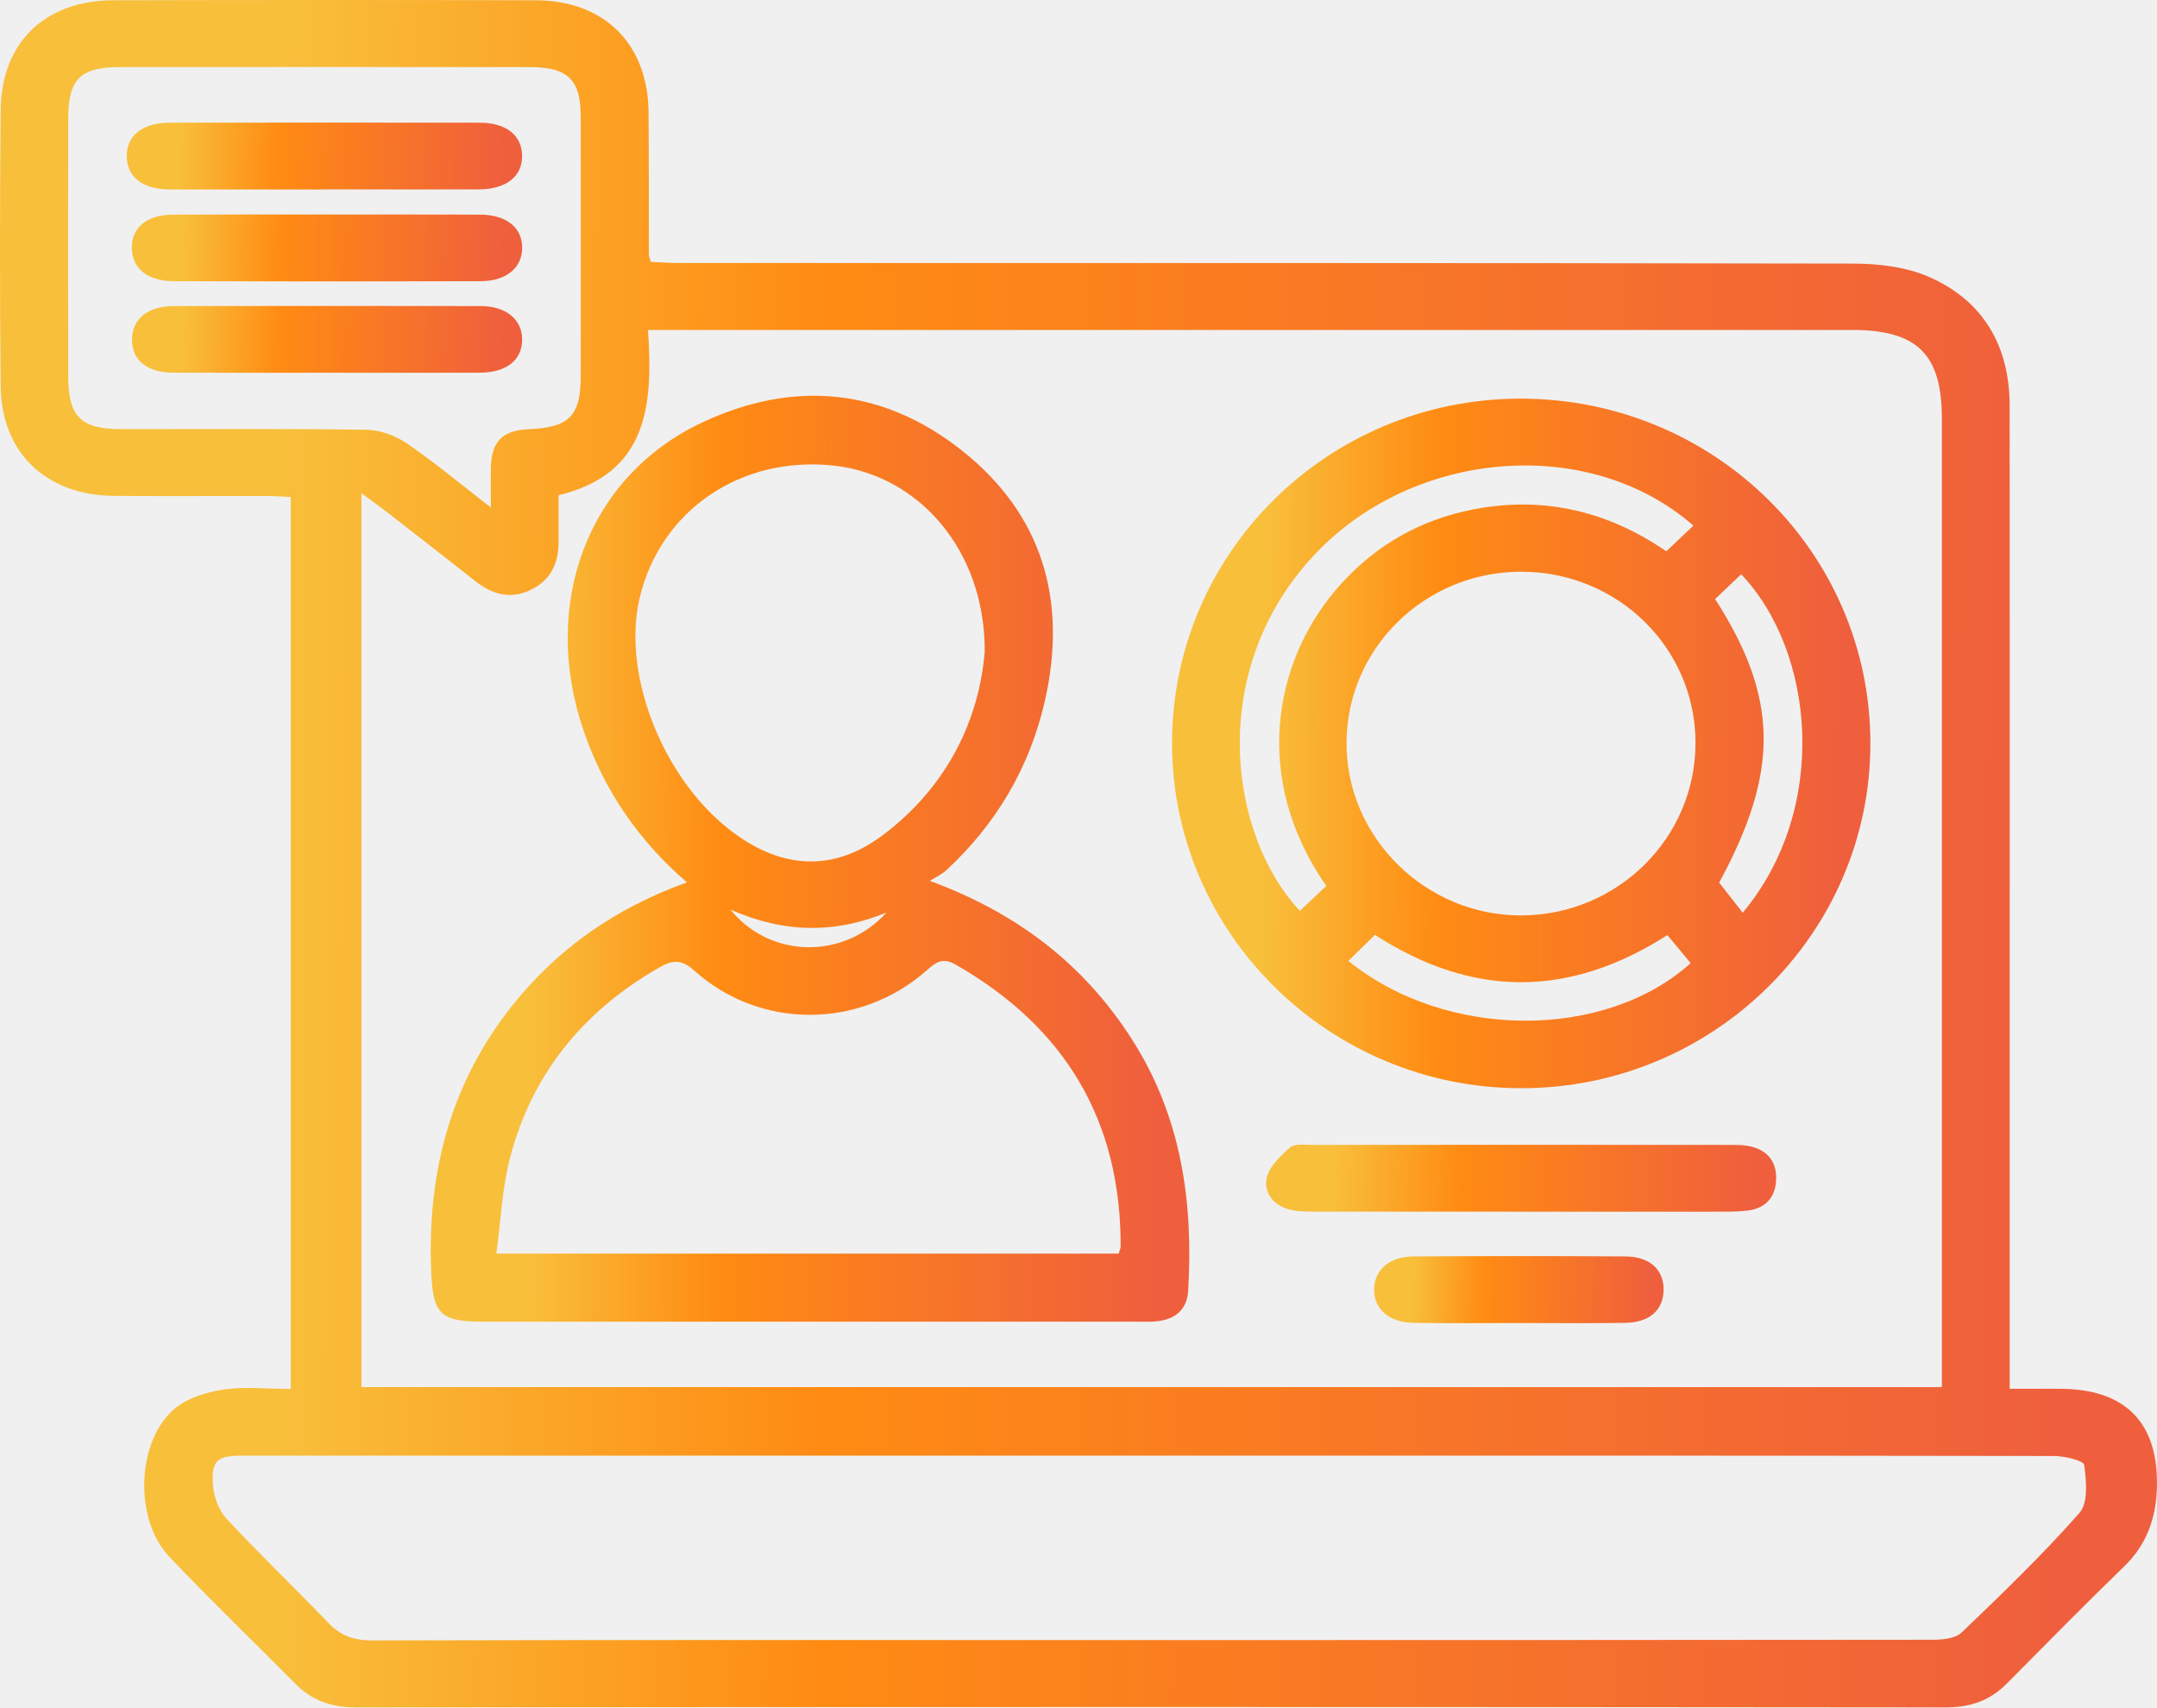
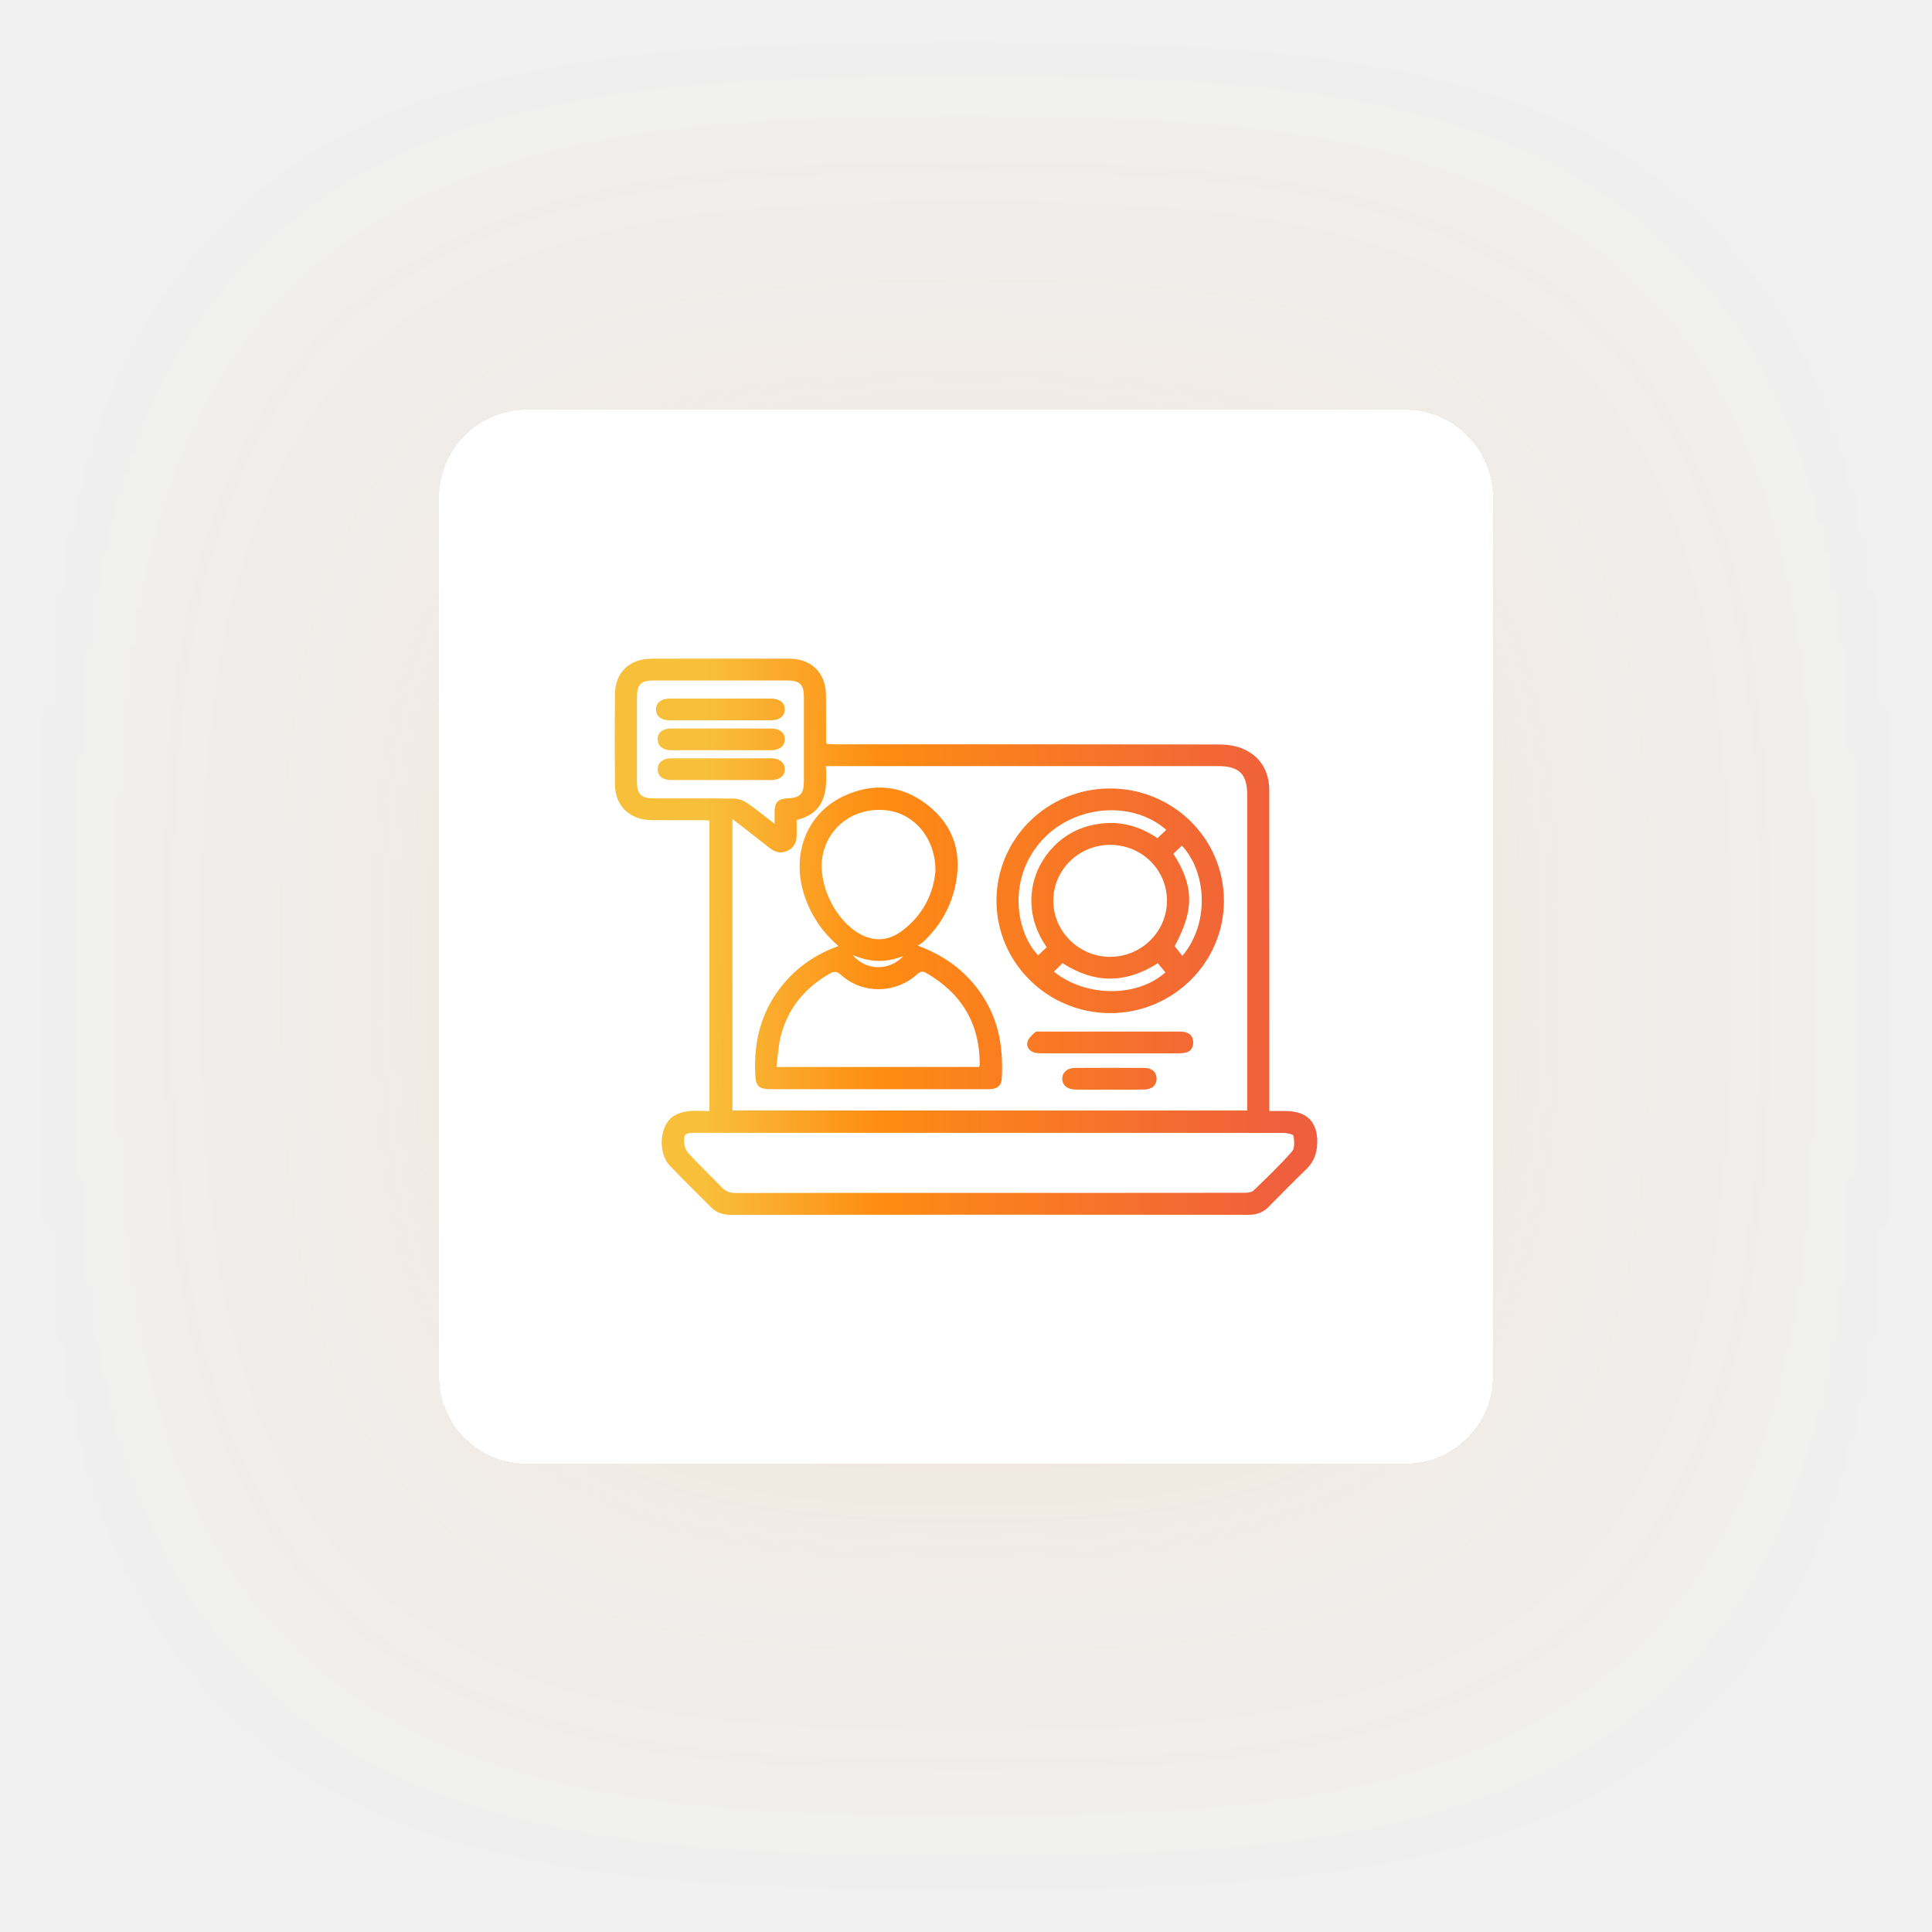
- <svg xmlns="http://www.w3.org/2000/svg" width="48" height="38" viewBox="0 0 48 38" fill="none">
-   <g clip-path="url(#clip0_5624_6928)">
-     <path d="M44.723 30.911C45.134 30.911 45.484 30.911 45.833 30.911C47.3 30.911 48.044 31.669 47.997 33.126C47.976 33.791 47.772 34.379 47.27 34.864C46.386 35.721 45.524 36.599 44.656 37.474C44.284 37.848 43.854 38.002 43.309 38.002C31.511 37.99 19.714 37.99 7.916 38.002C7.371 38.002 6.942 37.85 6.57 37.474C5.634 36.528 4.673 35.605 3.759 34.64C3.002 33.841 3.028 32.16 3.83 31.403C4.104 31.143 4.548 30.996 4.937 30.934C5.424 30.855 5.935 30.915 6.47 30.915V11.062C6.304 11.054 6.128 11.04 5.952 11.04C4.813 11.037 3.673 11.046 2.533 11.037C1.026 11.024 0.029 10.073 0.015 8.595C-0.006 6.545 -0.004 4.496 0.015 2.447C0.027 0.95 1.002 0.01 2.52 0.006C5.654 -0.002 8.787 -0.002 11.921 0.006C13.45 0.01 14.42 0.98 14.432 2.499C14.441 3.556 14.437 4.614 14.44 5.671C14.44 5.703 14.456 5.735 14.481 5.828C14.669 5.836 14.879 5.854 15.087 5.854C23.802 5.855 32.516 5.85 41.229 5.867C41.801 5.867 42.422 5.94 42.935 6.167C44.15 6.704 44.719 7.718 44.721 9.026C44.725 13.489 44.722 17.95 44.722 22.413C44.722 25.041 44.722 27.669 44.722 30.296V30.91L44.723 30.911ZM8.043 10.976V30.874H43.213V30.297C43.213 23.306 43.213 16.314 43.213 9.322C43.213 7.886 42.668 7.344 41.215 7.344C32.5 7.344 23.784 7.344 15.07 7.344C14.875 7.344 14.679 7.344 14.42 7.344C14.535 9.019 14.418 10.54 12.43 11.023C12.43 11.393 12.43 11.723 12.43 12.053C12.433 12.539 12.253 12.926 11.789 13.139C11.342 13.346 10.944 13.224 10.576 12.934C9.922 12.417 9.264 11.906 8.607 11.395C8.444 11.268 8.275 11.149 8.041 10.976H8.043ZM25.654 32.399C18.902 32.399 12.149 32.399 5.397 32.399C4.835 32.399 4.7 32.502 4.738 33.051C4.757 33.309 4.866 33.612 5.039 33.8C5.774 34.593 6.558 35.34 7.305 36.12C7.579 36.406 7.872 36.513 8.274 36.512C13.467 36.499 18.662 36.504 23.855 36.504C30.239 36.504 36.623 36.505 43.007 36.497C43.225 36.497 43.513 36.471 43.651 36.337C44.553 35.473 45.454 34.606 46.276 33.672C46.475 33.445 46.427 32.958 46.38 32.606C46.366 32.509 45.944 32.408 45.709 32.407C39.025 32.396 32.339 32.399 25.654 32.399ZM10.923 11.296C10.923 10.927 10.919 10.67 10.923 10.413C10.935 9.824 11.181 9.577 11.774 9.552C12.669 9.515 12.923 9.256 12.924 8.365C12.926 6.45 12.927 4.535 12.924 2.619C12.924 1.769 12.644 1.493 11.778 1.493C8.748 1.491 5.717 1.491 2.688 1.493C1.785 1.493 1.519 1.754 1.518 2.643C1.515 4.559 1.515 6.474 1.518 8.389C1.519 9.269 1.804 9.551 2.688 9.551C4.512 9.554 6.338 9.538 8.162 9.566C8.468 9.571 8.812 9.703 9.068 9.878C9.679 10.297 10.248 10.774 10.923 11.296Z" fill="url(#paint0_linear_5624_6928)" />
-     <path d="M26.082 16.558C26.073 12.321 29.535 8.882 33.821 8.873C38.138 8.864 41.625 12.296 41.622 16.55C41.62 20.776 38.135 24.22 33.858 24.221C29.583 24.224 26.091 20.782 26.082 16.557V16.558ZM33.845 12.725C31.709 12.728 29.975 14.426 29.964 16.527C29.954 18.635 31.723 20.384 33.859 20.375C36.01 20.365 37.744 18.635 37.73 16.512C37.718 14.407 35.989 12.722 33.844 12.725H33.845ZM37.682 11.698C35.381 9.685 31.497 9.986 29.279 12.318C26.828 14.897 27.343 18.586 28.926 20.273C29.123 20.087 29.32 19.9 29.514 19.719C27.866 17.355 28.332 14.765 29.727 13.128C30.471 12.255 31.409 11.663 32.532 11.394C34.184 10.998 35.713 11.328 37.08 12.271C37.3 12.063 37.481 11.892 37.683 11.7L37.682 11.698ZM38.167 13.333C39.592 15.553 39.591 17.182 38.257 19.645C38.444 19.884 38.612 20.099 38.781 20.315C40.719 17.993 40.385 14.501 38.747 12.782C38.558 12.962 38.368 13.141 38.167 13.333ZM30.005 21.387C32.2 23.162 35.727 23.146 37.623 21.437C37.448 21.228 37.274 21.017 37.104 20.813C34.904 22.221 32.759 22.204 30.596 20.808C30.401 20.998 30.216 21.181 30.006 21.387H30.005Z" fill="url(#paint1_linear_5624_6928)" />
-     <path d="M20.693 19.607C22.665 20.332 24.128 21.48 25.184 23.125C26.288 24.847 26.559 26.748 26.44 28.733C26.416 29.135 26.167 29.359 25.765 29.406C25.616 29.424 25.465 29.417 25.314 29.417C20.456 29.417 15.597 29.417 10.74 29.417C9.783 29.417 9.633 29.235 9.595 28.29C9.509 26.119 10.013 24.131 11.387 22.397C12.4 21.118 13.693 20.212 15.287 19.64C14.198 18.7 13.445 17.587 12.993 16.281C12.013 13.449 13.079 10.596 15.63 9.401C17.651 8.454 19.632 8.631 21.387 10.013C23.216 11.453 23.758 13.389 23.249 15.611C22.912 17.08 22.172 18.341 21.053 19.374C20.968 19.452 20.858 19.502 20.694 19.607H20.693ZM24.893 27.903C24.914 27.831 24.938 27.786 24.938 27.741C24.945 24.95 23.71 22.869 21.265 21.469C20.976 21.304 20.827 21.416 20.622 21.598C19.137 22.91 16.918 22.924 15.448 21.602C15.155 21.34 14.962 21.369 14.671 21.534C12.98 22.501 11.839 23.899 11.351 25.765C11.171 26.45 11.146 27.174 11.046 27.903H24.893ZM21.913 14.505C21.926 12.259 20.451 10.572 18.559 10.364C16.489 10.136 14.699 11.355 14.235 13.306C13.815 15.073 14.822 17.503 16.436 18.616C17.509 19.357 18.599 19.372 19.641 18.591C21.104 17.494 21.793 15.986 21.913 14.505ZM19.728 20.31C18.584 20.783 17.449 20.774 16.252 20.244C17.148 21.346 18.785 21.357 19.728 20.31Z" fill="url(#paint2_linear_5624_6928)" />
-     <path d="M33.812 26.969C32.306 26.969 30.801 26.969 29.295 26.968C29.111 26.968 28.924 26.97 28.745 26.933C28.366 26.855 28.121 26.573 28.186 26.229C28.236 25.971 28.494 25.73 28.71 25.537C28.81 25.45 29.031 25.483 29.197 25.483C32.292 25.48 35.387 25.48 38.482 25.483C38.615 25.483 38.752 25.48 38.882 25.503C39.307 25.573 39.538 25.83 39.525 26.252C39.512 26.65 39.287 26.9 38.878 26.946C38.63 26.974 38.377 26.969 38.127 26.969C36.689 26.97 35.25 26.969 33.811 26.969H33.812Z" fill="url(#paint3_linear_5624_6928)" />
-     <path d="M33.769 29.447C33 29.447 32.232 29.456 31.463 29.444C30.915 29.436 30.579 29.142 30.578 28.708C30.577 28.272 30.915 27.967 31.458 27.965C33.028 27.955 34.599 27.954 36.171 27.965C36.721 27.968 37.033 28.269 37.02 28.726C37.008 29.161 36.708 29.432 36.176 29.443C35.374 29.457 34.572 29.447 33.77 29.447H33.769Z" fill="url(#paint4_linear_5624_6928)" />
-     <path d="M7.235 4.217C6.08 4.217 4.924 4.219 3.769 4.217C3.178 4.214 2.831 3.944 2.821 3.49C2.809 3.019 3.169 2.731 3.786 2.731C6.081 2.728 8.374 2.728 10.669 2.731C11.257 2.731 11.608 3.005 11.618 3.456C11.63 3.924 11.268 4.214 10.651 4.215C9.512 4.219 8.374 4.215 7.235 4.215V4.217Z" fill="url(#paint5_linear_5624_6928)" />
-     <path d="M7.316 4.776C8.436 4.776 9.557 4.772 10.677 4.777C11.267 4.78 11.615 5.058 11.62 5.506C11.625 5.955 11.271 6.258 10.694 6.259C8.42 6.265 6.146 6.265 3.871 6.259C3.282 6.258 2.94 5.976 2.934 5.522C2.927 5.063 3.263 4.781 3.854 4.777C5.008 4.771 6.162 4.775 7.316 4.775V4.776Z" fill="url(#paint6_linear_5624_6928)" />
-     <path d="M7.218 8.296C6.097 8.296 4.977 8.3 3.856 8.295C3.265 8.292 2.932 8.014 2.938 7.551C2.943 7.096 3.288 6.813 3.873 6.812C6.147 6.808 8.421 6.808 10.695 6.812C11.268 6.812 11.625 7.118 11.62 7.567C11.614 8.018 11.268 8.292 10.678 8.295C9.524 8.3 8.37 8.296 7.216 8.296H7.218Z" fill="url(#paint7_linear_5624_6928)" />
+ <svg xmlns="http://www.w3.org/2000/svg" width="132" height="132" viewBox="0 0 132 132" fill="none">
+   <g filter="url(#filter0_d_6574_15119)">
+     <rect x="30" y="28" width="72" height="72" rx="6" fill="white" shape-rendering="crispEdges" />
+     <path d="M86.723 75.909C87.134 75.909 87.484 75.909 87.833 75.909C89.3 75.909 90.044 76.667 89.997 78.124C89.976 78.789 89.772 79.377 89.27 79.862C88.386 80.719 87.524 81.597 86.656 82.472C86.284 82.846 85.854 83 85.309 83C73.511 82.988 61.714 82.988 49.916 83C49.371 83 48.942 82.848 48.57 82.472C47.634 81.526 46.673 80.603 45.759 79.638C45.002 78.84 45.028 77.159 45.83 76.401C46.104 76.141 46.548 75.994 46.937 75.932C47.424 75.853 47.935 75.913 48.469 75.913V56.06C48.304 56.053 48.128 56.038 47.952 56.038C46.813 56.035 45.673 56.044 44.533 56.035C43.026 56.022 42.029 55.071 42.015 53.593C41.995 51.544 41.996 49.494 42.015 47.445C42.027 45.948 43.002 45.008 44.52 45.004C47.654 44.996 50.787 44.996 53.921 45.004C55.45 45.008 56.42 45.978 56.432 47.497C56.441 48.554 56.437 49.612 56.44 50.669C56.44 50.701 56.456 50.733 56.481 50.826C56.669 50.834 56.879 50.852 57.087 50.852C65.802 50.853 74.516 50.848 83.229 50.865C83.802 50.865 84.422 50.938 84.935 51.165C86.15 51.703 86.719 52.716 86.721 54.025C86.725 58.487 86.722 62.948 86.722 67.411C86.722 70.039 86.722 72.667 86.722 75.293V75.908L86.723 75.909ZM50.043 55.974V75.872H85.213V75.295C85.213 68.304 85.213 61.312 85.213 54.32C85.213 52.884 84.668 52.342 83.215 52.342C74.5 52.342 65.784 52.342 57.07 52.342C56.875 52.342 56.679 52.342 56.42 52.342C56.535 54.017 56.418 55.538 54.43 56.021C54.43 56.392 54.43 56.721 54.43 57.051C54.433 57.537 54.253 57.924 53.789 58.137C53.342 58.344 52.944 58.222 52.576 57.932C51.922 57.416 51.264 56.904 50.607 56.393C50.444 56.266 50.275 56.147 50.041 55.974H50.043ZM67.654 77.397C60.902 77.397 54.149 77.397 47.398 77.397C46.835 77.397 46.7 77.5 46.738 78.049C46.757 78.307 46.865 78.61 47.039 78.798C47.774 79.591 48.558 80.338 49.305 81.118C49.579 81.404 49.872 81.511 50.274 81.51C55.467 81.497 60.662 81.502 65.855 81.502C72.239 81.502 78.623 81.503 85.007 81.495C85.225 81.495 85.513 81.469 85.651 81.335C86.553 80.471 87.454 79.604 88.276 78.67C88.475 78.443 88.427 77.956 88.38 77.604C88.366 77.507 87.945 77.406 87.709 77.405C81.025 77.394 74.339 77.397 67.654 77.397ZM52.923 56.294C52.923 55.925 52.919 55.668 52.923 55.411C52.935 54.822 53.181 54.575 53.775 54.55C54.669 54.513 54.923 54.254 54.924 53.364C54.926 51.448 54.927 49.533 54.924 47.617C54.924 46.767 54.644 46.492 53.779 46.492C50.748 46.489 47.717 46.489 44.688 46.492C43.785 46.492 43.519 46.752 43.518 47.641C43.515 49.557 43.515 51.472 43.518 53.387C43.519 54.267 43.804 54.549 44.688 54.549C46.512 54.552 48.338 54.536 50.162 54.564C50.468 54.569 50.812 54.701 51.068 54.876C51.679 55.295 52.248 55.772 52.923 56.294Z" fill="url(#paint0_linear_6574_15119)" />
+     <path d="M68.082 61.556C68.073 57.319 71.534 53.88 75.821 53.871C80.138 53.862 83.625 57.294 83.622 61.548C83.62 65.774 80.135 69.218 75.858 69.219C71.583 69.222 68.091 65.781 68.082 61.555V61.556ZM75.845 57.723C73.709 57.726 71.975 59.424 71.964 61.525C71.954 63.633 73.723 65.382 75.859 65.373C78.01 65.363 79.744 63.633 79.73 61.51C79.718 59.405 77.989 57.72 75.844 57.723H75.845ZM79.682 56.697C77.381 54.683 73.497 54.984 71.279 57.316C68.828 59.895 69.344 63.584 70.926 65.271C71.123 65.085 71.32 64.898 71.514 64.717C69.866 62.352 70.332 59.763 71.727 58.126C72.471 57.253 73.409 56.661 74.532 56.392C76.184 55.996 77.713 56.326 79.08 57.269C79.3 57.061 79.481 56.89 79.683 56.698L79.682 56.697ZM80.167 58.331C81.592 60.551 81.591 62.18 80.257 64.643C80.444 64.882 80.612 65.097 80.781 65.313C82.719 62.991 82.385 59.499 80.747 57.78C80.558 57.96 80.368 58.139 80.167 58.331ZM72.005 66.385C74.2 68.159 77.728 68.144 79.623 66.435C79.448 66.226 79.274 66.015 79.104 65.811C76.904 67.219 74.759 67.202 72.596 65.806C72.401 65.996 72.216 66.179 72.006 66.385H72.005Z" fill="url(#paint1_linear_6574_15119)" />
+     <path d="M62.693 64.605C64.665 65.33 66.128 66.478 67.184 68.123C68.288 69.845 68.559 71.746 68.44 73.731C68.416 74.133 68.167 74.357 67.765 74.404C67.616 74.422 67.465 74.415 67.314 74.415C62.456 74.415 57.597 74.415 52.74 74.415C51.783 74.415 51.633 74.234 51.595 73.288C51.509 71.117 52.013 69.129 53.387 67.395C54.4 66.116 55.693 65.21 57.287 64.638C56.198 63.698 55.445 62.585 54.993 61.279C54.013 58.447 55.079 55.594 57.63 54.399C59.651 53.452 61.632 53.629 63.387 55.011C65.216 56.451 65.758 58.387 65.249 60.609C64.912 62.078 64.172 63.339 63.053 64.372C62.968 64.45 62.858 64.5 62.694 64.605H62.693ZM66.894 72.901C66.914 72.829 66.938 72.784 66.938 72.739C66.945 69.948 65.71 67.868 63.265 66.467C62.976 66.302 62.827 66.414 62.622 66.596C61.137 67.909 58.918 67.922 57.448 66.6C57.155 66.338 56.962 66.367 56.67 66.532C54.98 67.499 53.839 68.897 53.351 70.763C53.171 71.448 53.145 72.172 53.046 72.901H66.894ZM63.913 59.503C63.926 57.258 62.451 55.57 60.559 55.362C58.489 55.134 56.699 56.353 56.235 58.304C55.815 60.071 56.822 62.502 58.436 63.614C59.509 64.355 60.599 64.371 61.641 63.589C63.104 62.492 63.793 60.984 63.913 59.503ZM61.728 65.308C60.584 65.781 59.449 65.772 58.252 65.242C59.148 66.344 60.785 66.355 61.728 65.308Z" fill="url(#paint2_linear_6574_15119)" />
+     <path d="M75.813 71.967C74.307 71.967 72.801 71.967 71.295 71.966C71.111 71.966 70.924 71.968 70.746 71.931C70.367 71.853 70.121 71.571 70.187 71.226C70.236 70.969 70.494 70.728 70.71 70.535C70.81 70.448 71.032 70.481 71.197 70.481C74.292 70.478 77.387 70.478 80.482 70.481C80.615 70.481 80.752 70.478 80.882 70.501C81.307 70.571 81.538 70.828 81.525 71.25C81.513 71.648 81.287 71.898 80.879 71.944C80.63 71.972 80.377 71.967 80.128 71.967C78.689 71.968 77.25 71.967 75.811 71.967H75.813Z" fill="url(#paint3_linear_6574_15119)" />
+     <path d="M75.769 74.445C75 74.445 74.232 74.454 73.463 74.442C72.915 74.434 72.579 74.14 72.578 73.706C72.577 73.27 72.915 72.965 73.458 72.963C75.028 72.953 76.599 72.952 78.171 72.963C78.721 72.966 79.033 73.267 79.02 73.724C79.007 74.159 78.708 74.43 78.176 74.441C77.374 74.455 76.572 74.445 75.77 74.445H75.769Z" fill="url(#paint4_linear_6574_15119)" />
+     <path d="M49.235 49.215C48.08 49.215 46.924 49.217 45.769 49.215C45.178 49.212 44.831 48.942 44.821 48.487C44.809 48.017 45.169 47.728 45.786 47.728C48.081 47.726 50.374 47.726 52.669 47.728C53.257 47.728 53.608 48.003 53.618 48.454C53.63 48.922 53.268 49.212 52.651 49.213C51.512 49.217 50.374 49.213 49.235 49.213V49.215Z" fill="url(#paint5_linear_6574_15119)" />
+     <path d="M49.316 49.774C50.436 49.774 51.556 49.77 52.677 49.775C53.267 49.778 53.615 50.056 53.62 50.504C53.625 50.953 53.271 51.256 52.694 51.258C50.42 51.263 48.146 51.263 45.871 51.258C45.282 51.256 44.94 50.974 44.934 50.52C44.927 50.061 45.263 49.779 45.854 49.775C47.008 49.769 48.162 49.773 49.316 49.773V49.774Z" fill="url(#paint6_linear_6574_15119)" />
+     <path d="M49.218 53.294C48.097 53.294 46.977 53.298 45.856 53.293C45.265 53.291 44.932 53.012 44.938 52.549C44.943 52.094 45.288 51.811 45.873 51.81C48.147 51.806 50.421 51.806 52.696 51.81C53.268 51.81 53.625 52.116 53.62 52.565C53.614 53.016 53.268 53.291 52.678 53.293C51.524 53.298 50.37 53.294 49.216 53.294H49.218Z" fill="url(#paint7_linear_6574_15119)" />
  </g>
  <defs>
-     <linearGradient id="paint0_linear_5624_6928" x1="6.33" y1="7.308" x2="45.86" y2="7.552" gradientUnits="userSpaceOnUse">
+     <filter id="filter0_d_6574_15119" x="0" y="0" width="132" height="132" filterUnits="userSpaceOnUse" color-interpolation-filters="sRGB">
+       <feFlood flood-opacity="0" result="BackgroundImageFix" />
+       <feColorMatrix in="SourceAlpha" type="matrix" values="0 0 0 0 0 0 0 0 0 0 0 0 0 0 0 0 0 0 127 0" result="hardAlpha" />
+       <feOffset dy="2" />
+       <feGaussianBlur stdDeviation="15" />
+       <feComposite in2="hardAlpha" operator="out" />
+       <feColorMatrix type="matrix" values="0 0 0 0 1 0 0 0 0 0.545 0 0 0 0 0.075 0 0 0 0.12 0" />
+       <feBlend mode="normal" in2="BackgroundImageFix" result="effect1_dropShadow_6574_15119" />
+       <feBlend mode="normal" in="SourceGraphic" in2="effect1_dropShadow_6574_15119" result="shape" />
+     </filter>
+     <linearGradient id="paint0_linear_6574_15119" x1="48.33" y1="52.306" x2="87.86" y2="52.55" gradientUnits="userSpaceOnUse">
      <stop stop-color="#F8BF3B" />
      <stop offset="0.305" stop-color="#FF8B13" />
      <stop offset="1" stop-color="#EF5F3D" />
    </linearGradient>
-     <linearGradient id="paint1_linear_5624_6928" x1="28.131" y1="11.825" x2="40.93" y2="11.888" gradientUnits="userSpaceOnUse">
+     <linearGradient id="paint1_linear_6574_15119" x1="48.33" y1="52.306" x2="87.86" y2="52.55" gradientUnits="userSpaceOnUse">
      <stop stop-color="#F8BF3B" />
      <stop offset="0.305" stop-color="#FF8B13" />
      <stop offset="1" stop-color="#EF5F3D" />
    </linearGradient>
-     <linearGradient id="paint2_linear_5624_6928" x1="11.812" y1="12.772" x2="25.714" y2="12.828" gradientUnits="userSpaceOnUse">
+     <linearGradient id="paint2_linear_6574_15119" x1="48.33" y1="52.306" x2="87.86" y2="52.55" gradientUnits="userSpaceOnUse">
      <stop stop-color="#F8BF3B" />
      <stop offset="0.305" stop-color="#FF8B13" />
      <stop offset="1" stop-color="#EF5F3D" />
    </linearGradient>
-     <linearGradient id="paint3_linear_5624_6928" x1="29.672" y1="25.764" x2="39.007" y2="26.111" gradientUnits="userSpaceOnUse">
+     <linearGradient id="paint3_linear_6574_15119" x1="48.33" y1="52.306" x2="87.86" y2="52.55" gradientUnits="userSpaceOnUse">
      <stop stop-color="#F8BF3B" />
      <stop offset="0.305" stop-color="#FF8B13" />
      <stop offset="1" stop-color="#EF5F3D" />
    </linearGradient>
-     <linearGradient id="paint4_linear_5624_6928" x1="31.428" y1="28.244" x2="36.731" y2="28.356" gradientUnits="userSpaceOnUse">
+     <linearGradient id="paint4_linear_6574_15119" x1="48.33" y1="52.306" x2="87.86" y2="52.55" gradientUnits="userSpaceOnUse">
      <stop stop-color="#F8BF3B" />
      <stop offset="0.305" stop-color="#FF8B13" />
      <stop offset="1" stop-color="#EF5F3D" />
    </linearGradient>
-     <linearGradient id="paint5_linear_5624_6928" x1="3.981" y1="3.015" x2="11.221" y2="3.224" gradientUnits="userSpaceOnUse">
+     <linearGradient id="paint5_linear_6574_15119" x1="48.33" y1="52.306" x2="87.86" y2="52.55" gradientUnits="userSpaceOnUse">
      <stop stop-color="#F8BF3B" />
      <stop offset="0.305" stop-color="#FF8B13" />
      <stop offset="1" stop-color="#EF5F3D" />
    </linearGradient>
-     <linearGradient id="paint6_linear_5624_6928" x1="4.079" y1="5.06" x2="11.227" y2="5.264" gradientUnits="userSpaceOnUse">
+     <linearGradient id="paint6_linear_6574_15119" x1="48.33" y1="52.306" x2="87.86" y2="52.55" gradientUnits="userSpaceOnUse">
      <stop stop-color="#F8BF3B" />
      <stop offset="0.305" stop-color="#FF8B13" />
      <stop offset="1" stop-color="#EF5F3D" />
    </linearGradient>
-     <linearGradient id="paint7_linear_5624_6928" x1="4.082" y1="7.095" x2="11.227" y2="7.299" gradientUnits="userSpaceOnUse">
+     <linearGradient id="paint7_linear_6574_15119" x1="48.33" y1="52.306" x2="87.86" y2="52.55" gradientUnits="userSpaceOnUse">
      <stop stop-color="#F8BF3B" />
      <stop offset="0.305" stop-color="#FF8B13" />
      <stop offset="1" stop-color="#EF5F3D" />
    </linearGradient>
-     <clipPath id="clip0_5624_6928">
-       <rect width="48" height="38" fill="white" />
-     </clipPath>
  </defs>
</svg>
